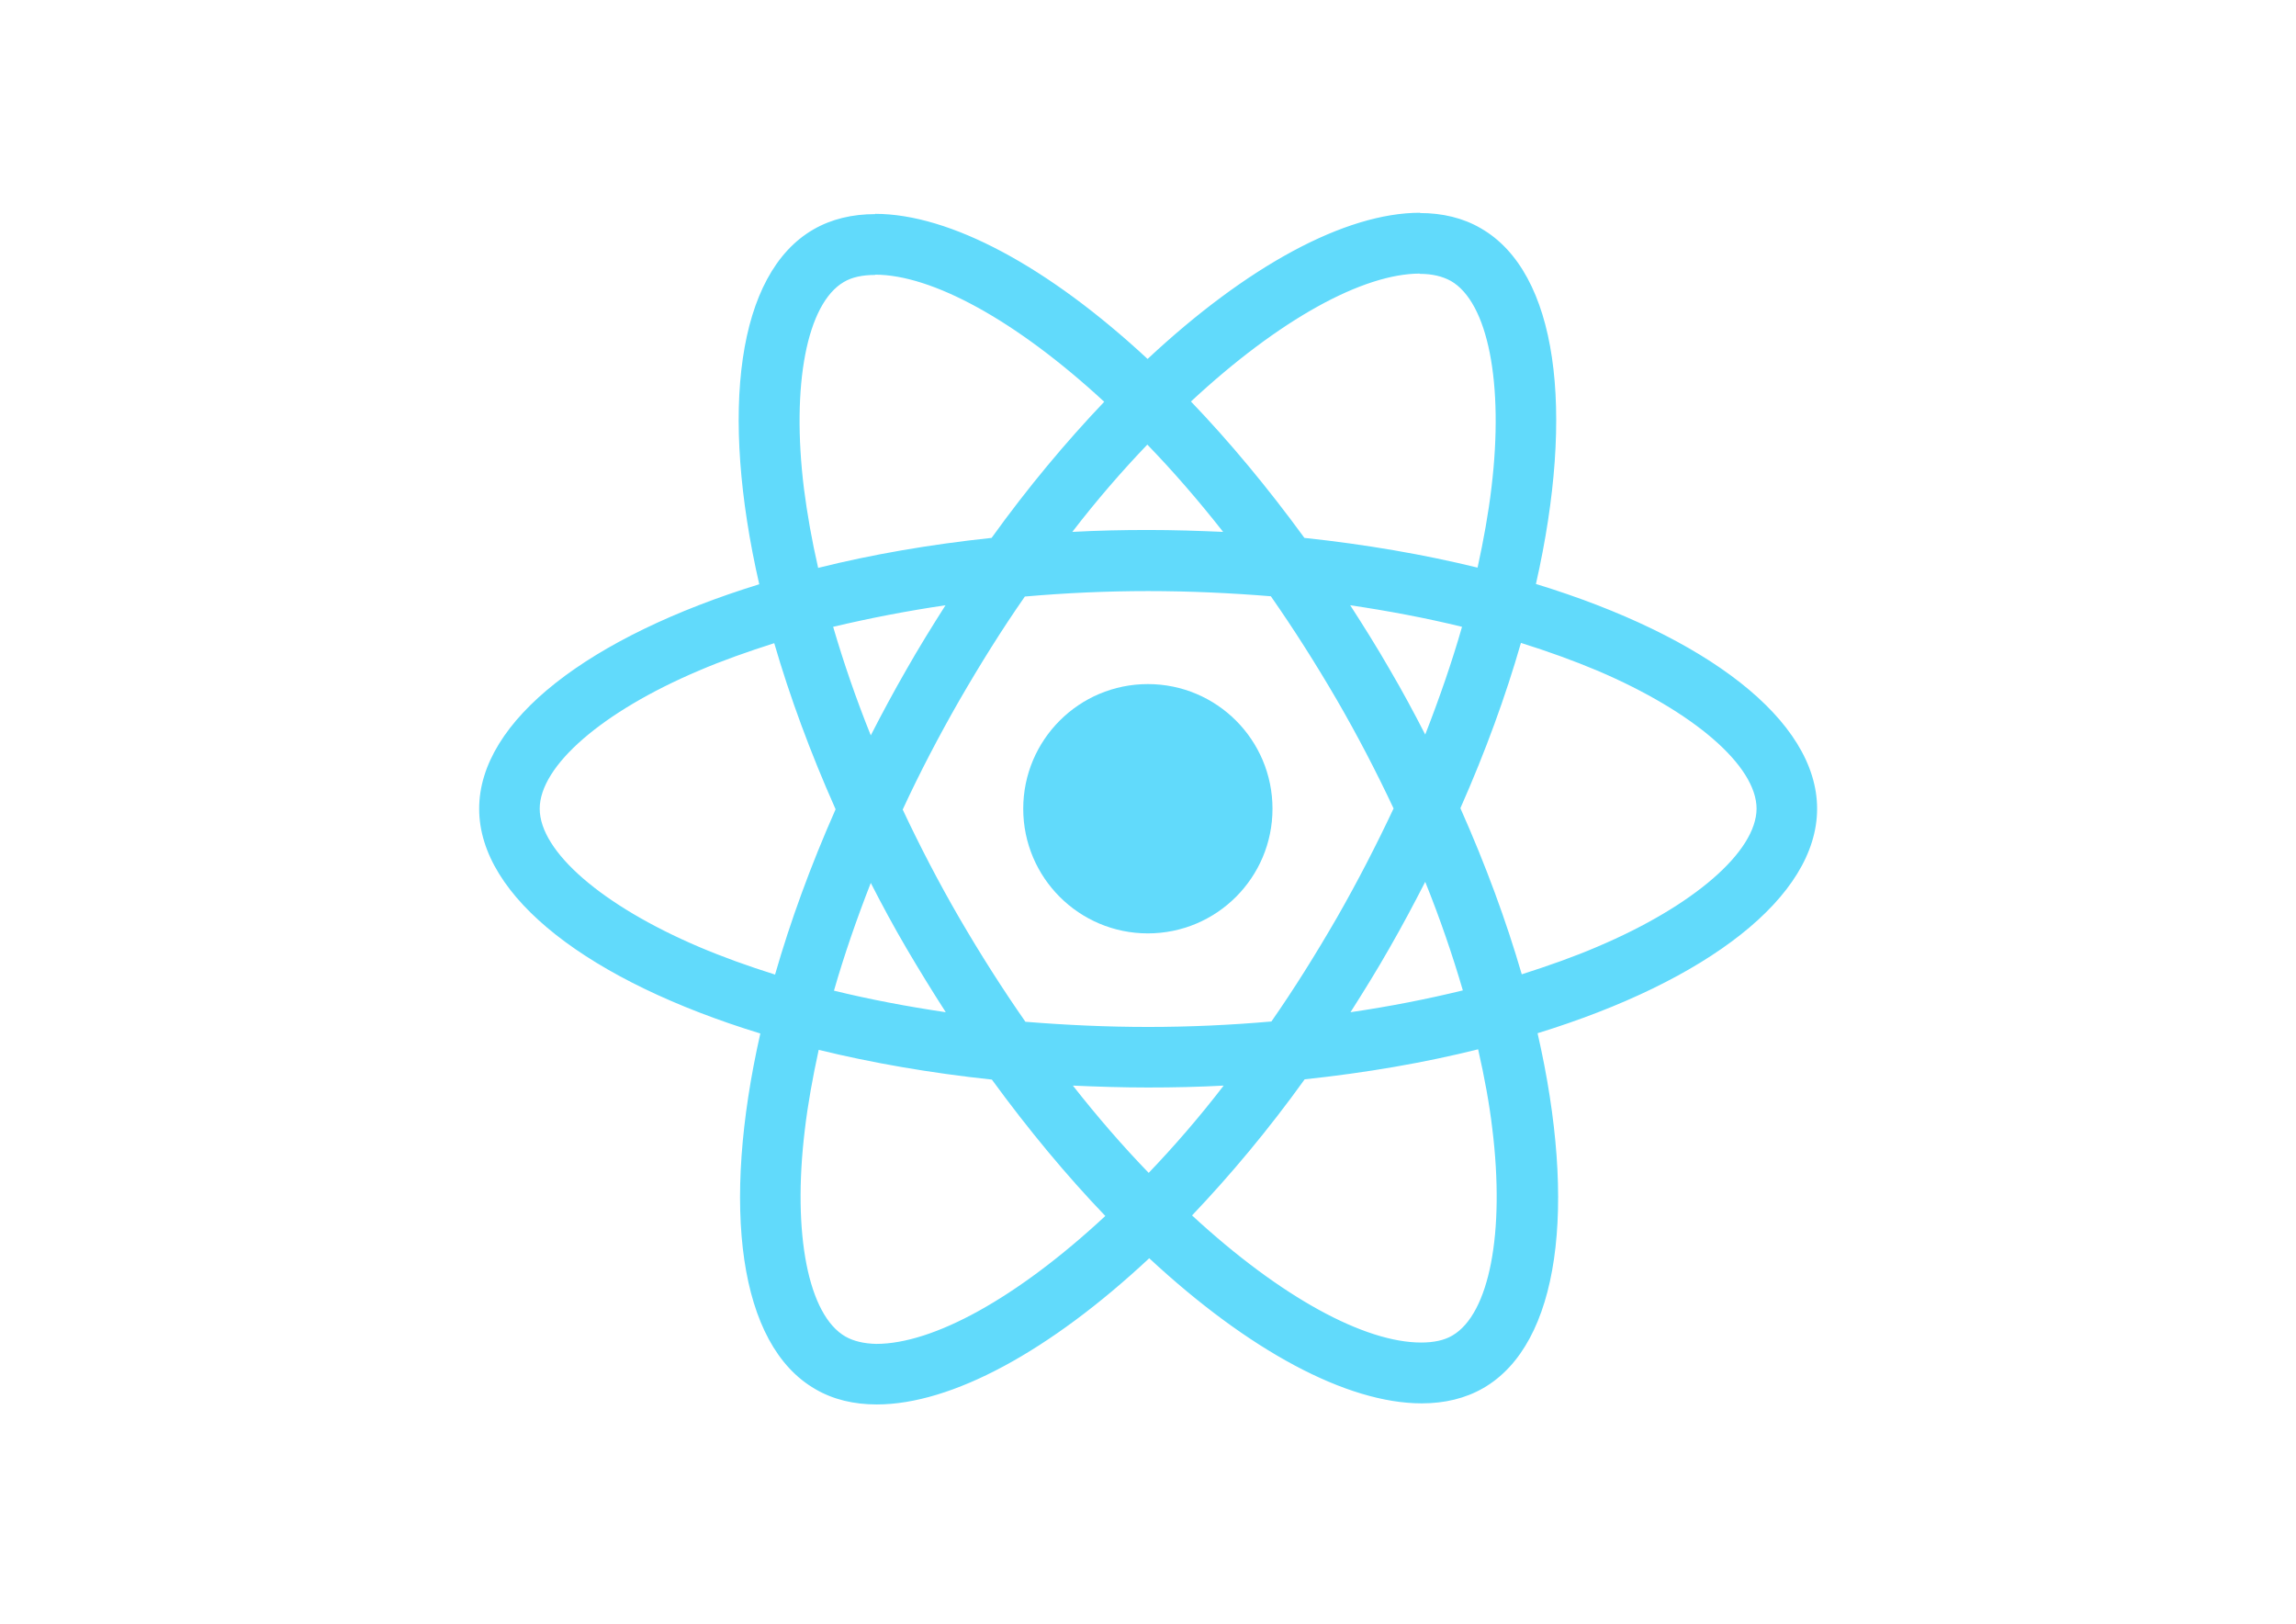
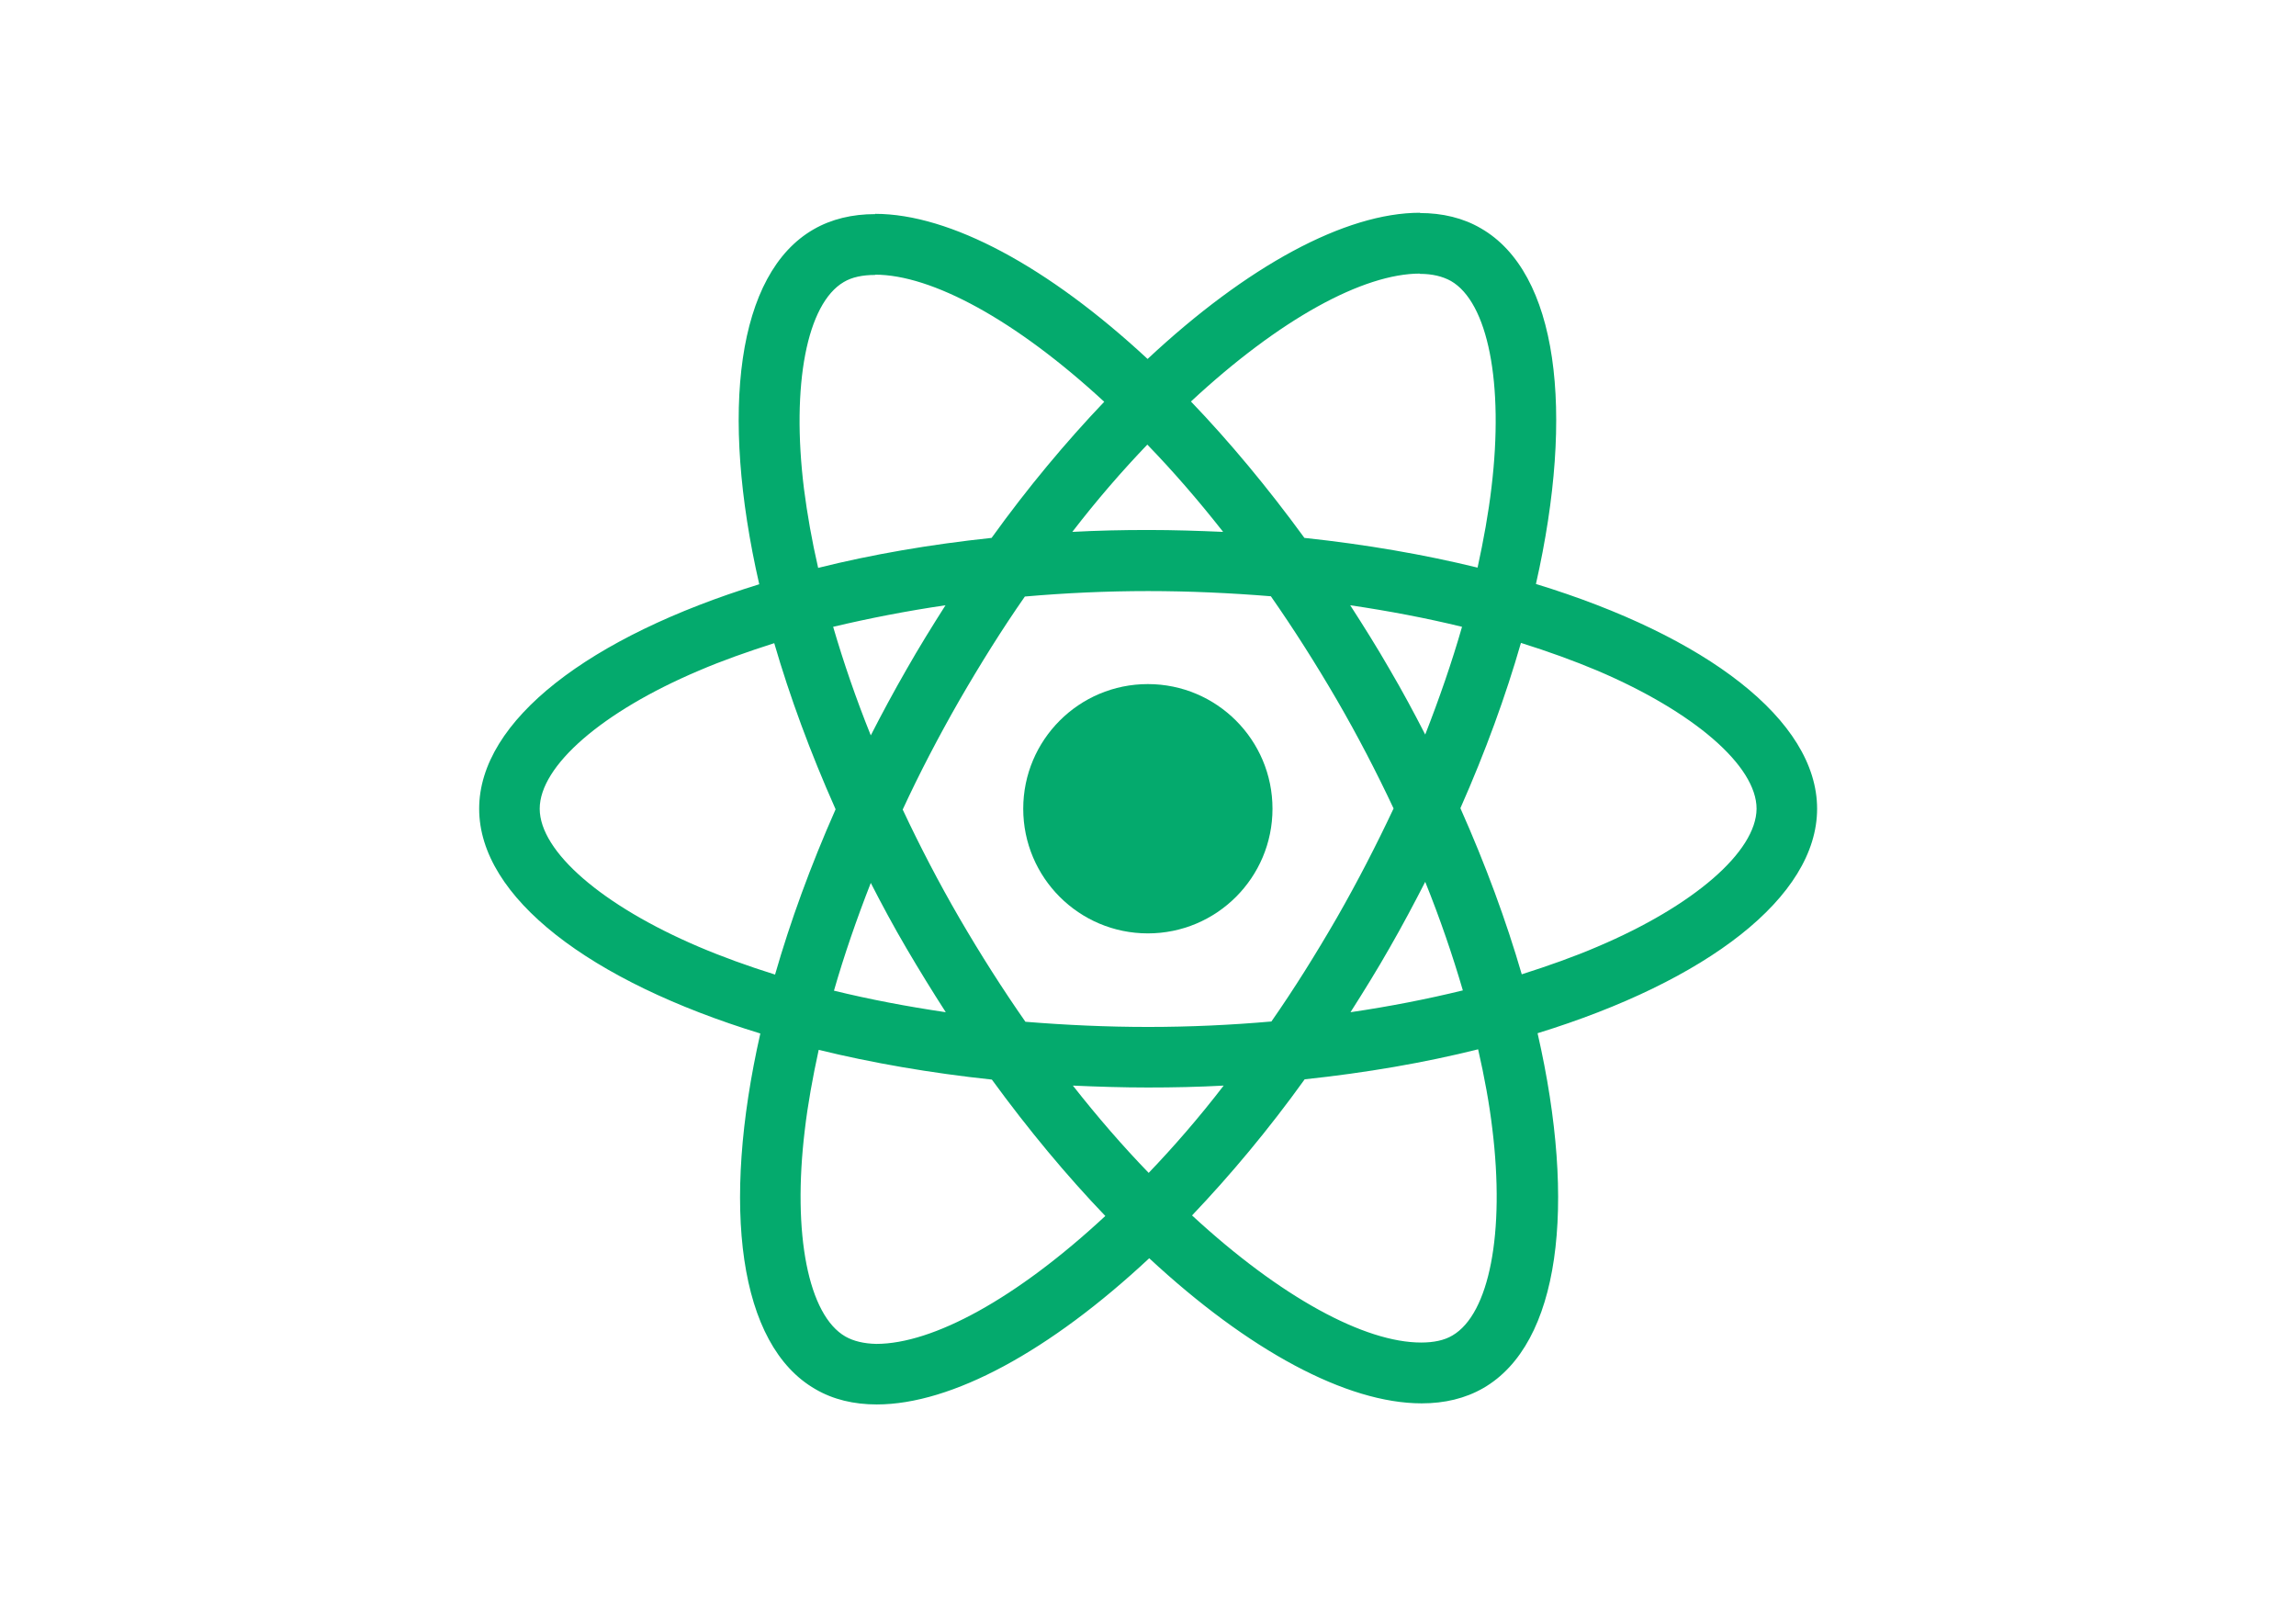
<svg xmlns="http://www.w3.org/2000/svg" viewBox="0 0 841.9 595.3">
-   <g fill="#61DAFB">
+   <g fill="#04AA6D">
    <path d="M666.3 296.5c0-32.5-40.7-63.3-103.1-82.4 14.4-63.6 8-114.2-20.2-130.4-6.5-3.8-14.1-5.6-22.4-5.6v22.3c4.6 0 8.3.9 11.4 2.6 13.6 7.8 19.5 37.5 14.9 75.7-1.1 9.4-2.9 19.3-5.1 29.4-19.6-4.8-41-8.5-63.5-10.9-13.5-18.5-27.5-35.3-41.6-50 32.6-30.3 63.2-46.9 84-46.9V78c-27.5 0-63.5 19.6-99.9 53.6-36.4-33.8-72.4-53.2-99.9-53.2v22.3c20.7 0 51.4 16.5 84 46.6-14 14.7-28 31.4-41.3 49.9-22.6 2.4-44 6.1-63.6 11-2.3-10-4-19.7-5.2-29-4.7-38.2 1.1-67.9 14.6-75.8 3-1.8 6.9-2.6 11.5-2.6V78.5c-8.4 0-16 1.8-22.6 5.6-28.1 16.2-34.4 66.7-19.9 130.1-62.2 19.2-102.7 49.9-102.7 82.3 0 32.5 40.7 63.3 103.1 82.4-14.4 63.6-8 114.2 20.2 130.4 6.5 3.8 14.1 5.6 22.5 5.6 27.5 0 63.5-19.6 99.9-53.6 36.4 33.8 72.4 53.2 99.9 53.2 8.4 0 16-1.8 22.6-5.6 28.1-16.2 34.4-66.7 19.9-130.1 62-19.1 102.5-49.9 102.5-82.3zm-130.2-66.7c-3.7 12.9-8.3 26.2-13.5 39.5-4.1-8-8.4-16-13.1-24-4.6-8-9.5-15.8-14.4-23.4 14.2 2.1 27.9 4.7 41 7.9zm-45.8 106.5c-7.8 13.5-15.8 26.3-24.1 38.2-14.9 1.3-30 2-45.2 2-15.1 0-30.2-.7-45-1.9-8.3-11.9-16.4-24.6-24.2-38-7.6-13.1-14.5-26.4-20.8-39.8 6.2-13.4 13.2-26.8 20.7-39.9 7.8-13.5 15.8-26.3 24.1-38.2 14.9-1.3 30-2 45.2-2 15.1 0 30.2.7 45 1.9 8.3 11.9 16.4 24.6 24.2 38 7.6 13.1 14.5 26.4 20.8 39.8-6.3 13.4-13.2 26.8-20.7 39.9zm32.3-13c5.4 13.4 10 26.8 13.8 39.8-13.1 3.2-26.9 5.9-41.2 8 4.9-7.7 9.8-15.6 14.4-23.7 4.6-8 8.9-16.1 13-24.1zM421.2 430c-9.3-9.6-18.6-20.3-27.8-32 9 .4 18.2.7 27.5.7 9.4 0 18.7-.2 27.8-.7-9 11.7-18.3 22.4-27.5 32zm-74.4-58.9c-14.2-2.1-27.9-4.7-41-7.9 3.7-12.9 8.3-26.2 13.5-39.5 4.1 8 8.4 16 13.1 24 4.7 8 9.5 15.8 14.4 23.4zM420.7 163c9.3 9.6 18.6 20.3 27.8 32-9-.4-18.2-.7-27.5-.7-9.4 0-18.7.2-27.8.7 9-11.7 18.3-22.4 27.5-32zm-74 58.9c-4.9 7.7-9.8 15.6-14.4 23.7-4.6 8-8.9 16-13 24-5.4-13.4-10-26.8-13.8-39.8 13.1-3.1 26.9-5.8 41.2-7.9zm-90.5 125.2c-35.4-15.1-58.3-34.9-58.3-50.6 0-15.7 22.9-35.6 58.3-50.6 8.6-3.7 18-7 27.7-10.1 5.7 19.6 13.2 40 22.5 60.9-9.2 20.8-16.6 41.1-22.2 60.6-9.9-3.1-19.3-6.5-28-10.2zM310 490c-13.6-7.8-19.5-37.5-14.9-75.7 1.1-9.4 2.9-19.3 5.1-29.4 19.6 4.8 41 8.5 63.5 10.9 13.5 18.5 27.5 35.3 41.6 50-32.6 30.3-63.2 46.9-84 46.9-4.5-.1-8.3-1-11.3-2.7zm237.2-76.2c4.7 38.2-1.1 67.9-14.6 75.8-3 1.8-6.9 2.6-11.5 2.6-20.7 0-51.4-16.5-84-46.6 14-14.7 28-31.4 41.3-49.9 22.6-2.4 44-6.1 63.6-11 2.3 10.1 4.1 19.8 5.2 29.1zm38.5-66.7c-8.6 3.7-18 7-27.7 10.1-5.7-19.6-13.2-40-22.5-60.9 9.2-20.8 16.6-41.1 22.2-60.6 9.9 3.1 19.3 6.5 28.1 10.2 35.4 15.1 58.3 34.9 58.3 50.6-.1 15.7-23 35.6-58.4 50.6zM320.8 78.4z" />
    <circle cx="420.9" cy="296.5" r="45.7" />
    <path d="M520.5 78.1z" />
  </g>
</svg>
